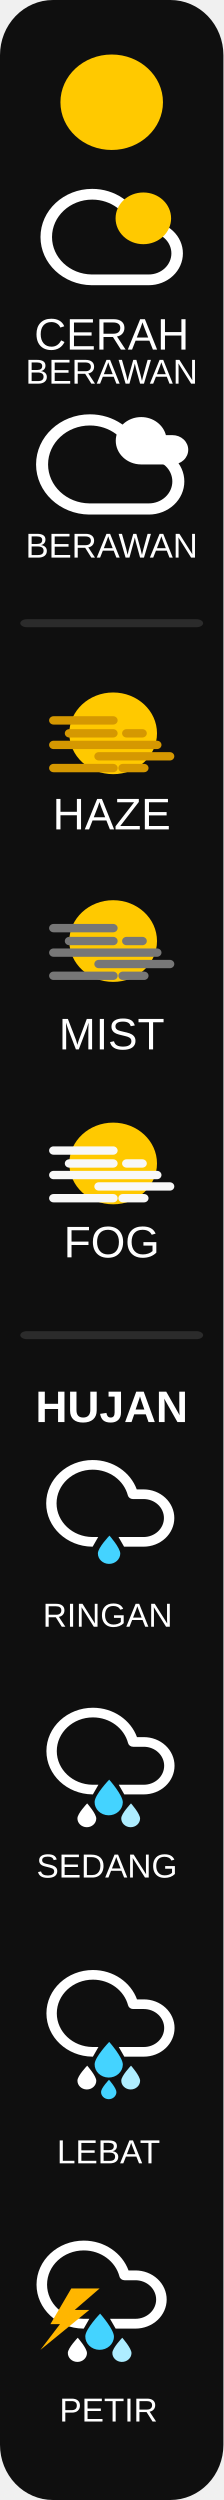
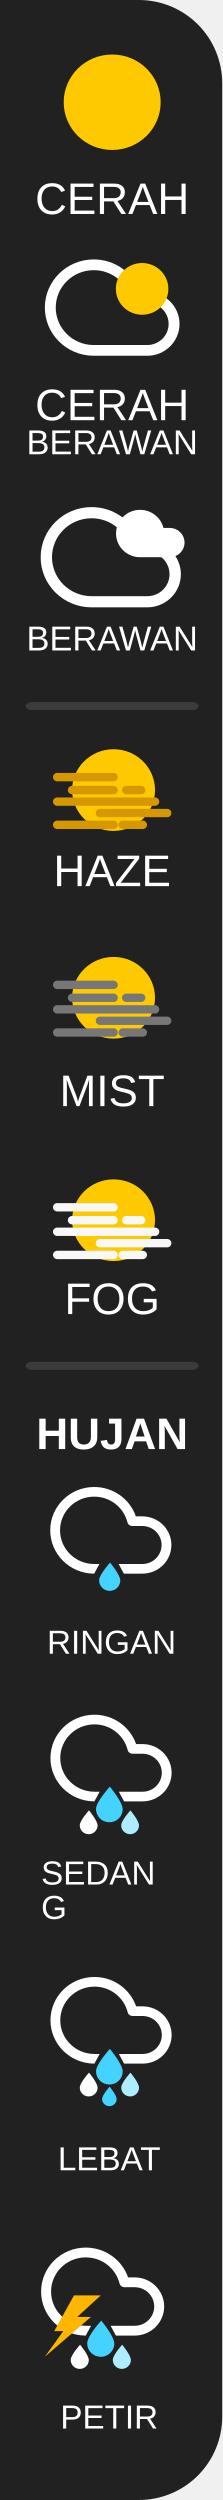
- <svg xmlns="http://www.w3.org/2000/svg" width="100%" height="100%" viewBox="0 0 420 4700" version="1.1" xml:space="preserve" style="fill-rule:evenodd;clip-rule:evenodd;stroke-linejoin:round;stroke-miterlimit:2;">
-   <g transform="matrix(1.25333,0,0,1.12,0,0)">
-     <g transform="matrix(6.2618e-17,1.14437,-0.982823,6.73447e-17,351.833,-47.4707)">
-       <path d="M3708.51,97.917C3708.51,76.462 3699.99,55.885 3684.82,40.713C3669.64,25.542 3649.07,17.018 3627.61,17.018L122.381,17.018C100.925,17.018 80.348,25.542 65.177,40.713C50.005,55.885 41.482,76.462 41.482,97.917L41.482,277.083C41.482,298.538 50.005,319.115 65.177,334.287C80.348,349.458 100.925,357.982 122.381,357.982L3627.61,357.982C3649.07,357.982 3669.64,349.458 3684.82,334.287C3699.99,319.115 3708.51,298.538 3708.51,277.083L3708.51,97.917Z" style="fill:rgb(15,15,15);" />
+ <svg xmlns="http://www.w3.org/2000/svg" width="100%" height="100%" viewBox="0 0 400 4500" version="1.1" xml:space="preserve" style="fill-rule:evenodd;clip-rule:evenodd;stroke-linejoin:round;stroke-miterlimit:2;">
+   <g transform="matrix(1.19365,0,0,1.07234,0,0)">
+     <g transform="matrix(0.837768,0,0,0.93254,0,0)">
+       <path d="M250,0C289.782,-0 327.936,15.804 356.066,43.934C384.196,72.064 400,110.218 400,150L400,4350C400,4389.78 384.196,4427.94 356.066,4456.07C327.936,4484.2 289.782,4500 250,4500L0,4500L0,0L250,0Z" style="fill:rgb(33,33,33);" />
    </g>
-     <g transform="matrix(0.711986,0,0,0.742135,-1864.91,3268.52)">
-       <path d="M2815.05,247.568L2814.01,247.568L2814.01,247.561L2813.87,247.56C2760.38,246.882 2717.14,203.236 2717.14,149.57C2717.14,95.484 2761.06,51.573 2815.14,51.573C2858.19,51.573 2894.79,79.389 2907.93,118.001L2922.29,118.001C2939.46,118.001 2955.94,124.824 2968.08,136.969C2980.23,149.115 2987.05,165.587 2987.05,182.764L2987.05,182.805C2987.05,199.981 2980.23,216.454 2968.08,228.599C2955.94,240.745 2939.46,247.568 2922.29,247.568L2881.19,247.568L2869.55,225.728L2922.29,225.728C2933.67,225.728 2944.59,221.206 2952.64,213.156C2960.69,205.107 2965.21,194.189 2965.21,182.805L2965.21,182.764C2965.21,171.38 2960.69,160.462 2952.64,152.412C2944.59,144.363 2933.67,139.84 2922.29,139.84L2899.75,139.84C2894.72,139.84 2890.33,136.397 2889.14,131.504C2881.03,98.179 2850.95,73.412 2815.14,73.412C2773.11,73.412 2738.98,107.538 2738.98,149.57C2738.98,191.274 2772.58,225.195 2814.15,225.722L2814.32,225.728L2826.69,225.728L2815.05,247.568Z" style="fill:white;" />
-     </g>
-     <g transform="matrix(0.711986,0,0,0.742135,-1864.94,2828.3)">
-       <path d="M2815.05,247.568L2814.01,247.568L2814.01,247.561L2813.87,247.56C2760.38,246.882 2717.14,203.236 2717.14,149.57C2717.14,95.484 2761.06,51.573 2815.14,51.573C2858.19,51.573 2894.79,79.389 2907.93,118.001L2922.29,118.001C2939.46,118.001 2955.94,124.824 2968.08,136.969C2980.23,149.115 2987.05,165.587 2987.05,182.764L2987.05,182.805C2987.05,199.981 2980.23,216.454 2968.08,228.599C2955.94,240.745 2939.46,247.568 2922.29,247.568L2881.19,247.568L2869.55,225.728L2922.29,225.728C2933.67,225.728 2944.59,221.206 2952.64,213.156C2960.69,205.107 2965.21,194.189 2965.21,182.805L2965.21,182.764C2965.21,171.38 2960.69,160.462 2952.64,152.412C2944.59,144.363 2933.67,139.84 2922.29,139.84L2899.75,139.84C2894.72,139.84 2890.33,136.397 2889.14,131.504C2881.03,98.179 2850.95,73.412 2815.14,73.412C2773.11,73.412 2738.98,107.538 2738.98,149.57C2738.98,191.274 2772.58,225.195 2814.15,225.722L2814.32,225.728L2826.69,225.728L2815.05,247.568Z" style="fill:white;" />
-     </g>
-     <g transform="matrix(0.564825,0,0,0.588742,-1140.66,2451.52)">
-       <path d="M2310.17,214.2C2310.17,214.2 2339.2,249.322 2338.87,265.723C2338.55,282.125 2324.97,295.176 2308.57,294.849C2292.16,294.523 2279.11,280.943 2279.44,264.542C2279.77,248.14 2310.17,214.2 2310.17,214.2Z" style="fill:rgb(68,211,255);" />
-     </g>
-     <g transform="matrix(0.711986,0,0,0.742135,-1480.99,3268.52)">
-       <path d="M2310.17,214.2C2310.17,214.2 2339.2,249.322 2338.87,265.723C2338.55,282.125 2324.97,295.176 2308.57,294.849C2292.16,294.523 2279.11,280.943 2279.44,264.542C2279.77,248.14 2310.17,214.2 2310.17,214.2Z" style="fill:rgb(68,211,255);" />
-       <g transform="matrix(0.544939,0,0,0.544939,1050.81,183.081)">
-         <path d="M2310.17,214.2C2310.17,214.2 2339.2,249.322 2338.87,265.723C2338.55,282.125 2324.97,295.176 2308.57,294.849C2292.16,294.523 2279.11,280.943 2279.44,264.542C2279.77,248.14 2310.17,214.2 2310.17,214.2Z" style="fill:rgb(68,211,255);" />
+     <g transform="matrix(0.950733,0,0,1,9.87746,0)">
+       <g>
+         <g transform="matrix(0.711986,0,0,0.742135,-1864.91,3280.22)">
+           <path d="M2815.05,247.568L2814.01,247.568L2814.01,247.561L2813.87,247.56C2760.38,246.882 2717.14,203.236 2717.14,149.57C2717.14,95.484 2761.06,51.573 2815.14,51.573C2858.19,51.573 2894.79,79.389 2907.93,118.001L2922.29,118.001C2939.46,118.001 2955.94,124.824 2968.08,136.969C2980.23,149.115 2987.05,165.587 2987.05,182.764L2987.05,182.805C2987.05,199.981 2980.23,216.454 2968.08,228.599C2955.94,240.745 2939.46,247.568 2922.29,247.568L2881.19,247.568L2869.55,225.728L2922.29,225.728C2933.67,225.728 2944.59,221.206 2952.64,213.156C2960.69,205.107 2965.21,194.189 2965.21,182.805L2965.21,182.764C2965.21,171.38 2960.69,160.462 2952.64,152.412C2944.59,144.363 2933.67,139.84 2922.29,139.84L2899.75,139.84C2894.72,139.84 2890.33,136.397 2889.14,131.504C2881.03,98.179 2850.95,73.412 2815.14,73.412C2773.11,73.412 2738.98,107.538 2738.98,149.57C2738.98,191.274 2772.58,225.195 2814.15,225.722L2814.32,225.728L2826.69,225.728L2815.05,247.568Z" style="fill:white;" />
+         </g>
+         <g transform="matrix(0.711986,0,0,0.742135,-1864.94,2840)">
+           <path d="M2815.05,247.568L2814.01,247.568L2814.01,247.561L2813.87,247.56C2760.38,246.882 2717.14,203.236 2717.14,149.57C2717.14,95.484 2761.06,51.573 2815.14,51.573C2858.19,51.573 2894.79,79.389 2907.93,118.001L2922.29,118.001C2939.46,118.001 2955.94,124.824 2968.08,136.969C2980.23,149.115 2987.05,165.587 2987.05,182.764L2987.05,182.805C2987.05,199.981 2980.23,216.454 2968.08,228.599C2955.94,240.745 2939.46,247.568 2922.29,247.568L2881.19,247.568L2869.55,225.728L2922.29,225.728C2933.67,225.728 2944.59,221.206 2952.64,213.156C2960.69,205.107 2965.21,194.189 2965.21,182.805L2965.21,182.764C2965.21,171.38 2960.69,160.462 2952.64,152.412C2944.59,144.363 2933.67,139.84 2922.29,139.84L2899.75,139.84C2894.72,139.84 2890.33,136.397 2889.14,131.504C2881.03,98.179 2850.95,73.412 2815.14,73.412C2773.11,73.412 2738.98,107.538 2738.98,149.57C2738.98,191.274 2772.58,225.195 2814.15,225.722L2814.32,225.728L2826.69,225.728L2815.05,247.568Z" style="fill:white;" />
+         </g>
+         <g transform="matrix(0.564825,0,0,0.588742,-1140.66,2496.8)">
+           <path d="M2310.17,214.2C2310.17,214.2 2339.2,249.322 2338.87,265.723C2338.55,282.125 2324.97,295.176 2308.57,294.849C2292.16,294.523 2279.11,280.943 2279.44,264.542C2279.77,248.14 2310.17,214.2 2310.17,214.2Z" style="fill:rgb(68,211,255);" />
+         </g>
+         <g transform="matrix(0.711986,0,0,0.742135,-1480.99,3280.22)">
+           <path d="M2310.17,214.2C2310.17,214.2 2339.2,249.322 2338.87,265.723C2338.55,282.125 2324.97,295.176 2308.57,294.849C2292.16,294.523 2279.11,280.943 2279.44,264.542C2279.77,248.14 2310.17,214.2 2310.17,214.2Z" style="fill:rgb(68,211,255);" />
+           <g transform="matrix(0.544939,0,0,0.544939,1050.81,183.081)">
+             <path d="M2310.17,214.2C2310.17,214.2 2339.2,249.322 2338.87,265.723C2338.55,282.125 2324.97,295.176 2308.57,294.849C2292.16,294.523 2279.11,280.943 2279.44,264.542C2279.77,248.14 2310.17,214.2 2310.17,214.2Z" style="fill:rgb(68,211,255);" />
+           </g>
+         </g>
+         <g transform="matrix(0.711986,0,0,0.742135,-1481.02,2840)">
+           <path d="M2310.17,214.2C2310.17,214.2 2339.2,249.322 2338.87,265.723C2338.55,282.125 2324.97,295.176 2308.57,294.849C2292.16,294.523 2279.11,280.943 2279.44,264.542C2279.77,248.14 2310.17,214.2 2310.17,214.2Z" style="fill:rgb(68,211,255);" />
+         </g>
+         <g transform="matrix(0.711986,0,0,0.742135,-1480.99,3280.22)">
+           <path d="M2263.77,267.928C2263.77,267.928 2283.15,291.38 2282.94,302.331C2282.72,313.283 2273.65,321.997 2262.7,321.779C2251.75,321.561 2243.03,312.493 2243.25,301.542C2243.47,290.59 2263.77,267.928 2263.77,267.928Z" style="fill:white;" />
+         </g>
+         <g transform="matrix(0.711986,0,0,0.742135,-1481.02,2840)">
+           <path d="M2263.77,267.928C2263.77,267.928 2283.15,291.38 2282.94,302.331C2282.72,313.283 2273.65,321.997 2262.7,321.779C2251.75,321.561 2243.03,312.493 2243.25,301.542C2243.47,290.59 2263.77,267.928 2263.77,267.928Z" style="fill:white;" />
+         </g>
+         <g transform="matrix(0.711986,0,0,0.742135,-1480.99,3280.22)">
+           <path d="M2356.09,267.928C2356.09,267.928 2375.47,291.38 2375.26,302.331C2375.04,313.283 2365.97,321.997 2355.02,321.779C2344.07,321.561 2335.35,312.493 2335.57,301.542C2335.79,290.59 2356.09,267.928 2356.09,267.928Z" style="fill:rgb(174,237,255);" />
+         </g>
+         <g transform="matrix(0.711986,0,0,0.742135,-1481.02,2840)">
+           <path d="M2356.09,267.928C2356.09,267.928 2375.47,291.38 2375.26,302.331C2375.04,313.283 2365.97,321.997 2355.02,321.779C2344.07,321.561 2335.35,312.493 2335.57,301.542C2335.79,290.59 2356.09,267.928 2356.09,267.928Z" style="fill:rgb(174,237,255);" />
+         </g>
+         <g transform="matrix(0.711986,0,0,0.742135,-1102.85,2457.75)">
+           <path d="M1744.2,247.568L1743.16,247.568L1743.16,247.561L1743.02,247.56C1689.53,246.882 1646.29,203.236 1646.29,149.57C1646.29,95.484 1690.2,51.573 1744.29,51.573C1787.34,51.573 1823.93,79.389 1837.08,118.001L1851.44,118.001C1868.61,118.001 1885.09,124.824 1897.23,136.969C1909.38,149.115 1916.2,165.587 1916.2,182.764L1916.2,182.805C1916.2,199.981 1909.38,216.454 1897.23,228.599C1885.09,240.745 1868.61,247.568 1851.44,247.568L1810.34,247.568L1798.69,225.728L1851.44,225.728C1862.82,225.728 1873.74,221.206 1881.79,213.156C1889.84,205.107 1894.36,194.189 1894.36,182.805L1894.36,182.764C1894.36,171.38 1889.84,160.462 1881.79,152.412C1873.74,144.363 1862.82,139.84 1851.44,139.84L1828.9,139.84C1823.87,139.84 1819.48,136.397 1818.29,131.504C1810.18,98.179 1780.1,73.412 1744.29,73.412C1702.26,73.412 1668.13,107.538 1668.13,149.57C1668.13,191.274 1701.73,225.195 1743.3,225.722L1743.47,225.728L1755.84,225.728L1744.2,247.568Z" style="fill:white;" />
+         </g>
+         <g transform="matrix(0.711986,0,0,0.742135,-317.208,374.793)">
+           <path d="M638.514,299.637L638.521,299.645L758.885,299.645C777.979,299.645 796.291,292.06 809.793,278.559C823.294,265.057 830.879,246.745 830.879,227.651L830.879,227.605C830.879,208.511 823.294,190.199 809.793,176.698C796.291,163.196 777.979,155.611 758.885,155.611L742.926,155.611C728.312,112.688 687.628,81.766 639.776,81.766C579.651,81.766 530.837,130.58 530.837,190.706C530.837,250.363 578.895,298.883 638.367,299.636L638.514,299.637ZM638.86,275.367L638.675,275.36C592.458,274.775 555.115,237.066 555.115,190.706C555.115,143.98 593.051,106.044 639.776,106.044C679.586,106.044 713.017,133.577 722.039,170.623C723.364,176.061 728.236,179.889 733.834,179.889L758.885,179.889C771.541,179.89 783.677,184.917 792.626,193.865C801.574,202.813 806.601,214.95 806.601,227.605L806.601,227.651C806.601,240.306 801.574,252.443 792.626,261.391C783.677,270.34 771.541,275.367 758.886,275.367L638.86,275.367Z" style="fill:white;" />
+         </g>
+         <g transform="matrix(0.711986,0,0,0.742135,-317.208,374.793)">
+           <circle cx="747.505" cy="148.396" r="58.487" style="fill:rgb(255,201,0);" />
+         </g>
+         <g transform="matrix(1,0,0,1,0,95.2381)">
+           <g transform="matrix(1.1247,0,0,1.17233,-671,1056.97)">
+             <circle cx="747.505" cy="148.396" r="58.487" style="fill:rgb(255,201,0);" />
+           </g>
+           <g transform="matrix(1.1247,0,0,1.17233,-671,1405.65)">
+             <circle cx="747.505" cy="148.396" r="58.487" style="fill:rgb(255,201,0);" />
+           </g>
+           <g transform="matrix(1.1247,0,0,1.17233,-671.005,1778.99)">
+             <circle cx="747.505" cy="148.396" r="58.487" style="fill:rgb(255,201,0);" />
+           </g>
+           <g transform="matrix(0.504701,0,0,0.644662,-519.152,1106.33)">
+             <path d="M1187.89,170.509L1364.91,170.509C1372.27,170.509 1378.24,165.635 1378.24,159.632C1378.24,153.629 1372.27,148.755 1364.91,148.755L1187.89,148.755C1180.53,148.755 1174.56,153.629 1174.56,159.632C1174.56,165.635 1180.53,170.509 1187.89,170.509Z" style="fill:rgb(213,152,1);" />
+           </g>
+           <g transform="matrix(0.504701,0,0,0.644662,-519.155,1455.01)">
+             <path d="M1187.89,170.509L1364.91,170.509C1372.27,170.509 1378.24,165.635 1378.24,159.632C1378.24,153.629 1372.27,148.755 1364.91,148.755L1187.89,148.755C1180.53,148.755 1174.56,153.629 1174.56,159.632C1174.56,165.635 1180.53,170.509 1187.89,170.509Z" style="fill:rgb(119,119,119);" />
+           </g>
+           <g transform="matrix(0.504701,0,0,0.644662,-519.155,1828.36)">
+             <path d="M1187.89,170.509L1364.91,170.509C1372.27,170.509 1378.24,165.635 1378.24,159.632C1378.24,153.629 1372.27,148.755 1364.91,148.755L1187.89,148.755C1180.53,148.755 1174.56,153.629 1174.56,159.632C1174.56,165.635 1180.53,170.509 1187.89,170.509Z" style="fill:rgb(248,248,248);" />
+           </g>
+           <g transform="matrix(0.876298,0,0,0.644662,-960.566,1147.46)">
+             <path d="M1187.89,170.509L1364.91,170.509C1369.15,170.509 1372.59,165.635 1372.59,159.632C1372.59,153.629 1369.15,148.755 1364.91,148.755L1187.89,148.755C1183.65,148.755 1180.21,153.629 1180.21,159.632C1180.21,165.635 1183.65,170.509 1187.89,170.509Z" style="fill:rgb(213,152,1);" />
+           </g>
+           <g transform="matrix(0.876298,0,0,0.644662,-960.566,1496.14)">
+             <path d="M1187.89,170.509L1364.91,170.509C1369.15,170.509 1372.59,165.635 1372.59,159.632C1372.59,153.629 1369.15,148.755 1364.91,148.755L1187.89,148.755C1183.65,148.755 1180.21,153.629 1180.21,159.632C1180.21,165.635 1183.65,170.509 1187.89,170.509Z" style="fill:rgb(119,119,119);" />
+           </g>
+           <g transform="matrix(0.876298,0,0,0.644662,-960.569,1869.48)">
+             <path d="M1187.89,170.509L1364.91,170.509C1369.15,170.509 1372.59,165.635 1372.59,159.632C1372.59,153.629 1369.15,148.755 1364.91,148.755L1187.89,148.755C1183.65,148.755 1180.21,153.629 1180.21,159.632C1180.21,165.635 1183.65,170.509 1187.89,170.509Z" style="fill:rgb(248,248,248);" />
+           </g>
+           <g transform="matrix(0.601665,0,0,1.62666,-566.485,1009.84)">
+             <path d="M1187.89,163.943L1364.91,163.943C1371.08,163.943 1376.09,162.011 1376.09,159.632C1376.09,157.253 1371.08,155.321 1364.91,155.321L1187.89,155.321C1181.72,155.321 1176.71,157.253 1176.71,159.632C1176.71,162.011 1181.72,163.943 1187.89,163.943Z" style="fill:rgb(213,152,1);" />
+           </g>
+           <g transform="matrix(0.601665,0,0,1.62666,-566.485,1358.53)">
+             <path d="M1187.89,163.943L1364.91,163.943C1371.08,163.943 1376.09,162.011 1376.09,159.632C1376.09,157.253 1371.08,155.321 1364.91,155.321L1187.89,155.321C1181.72,155.321 1176.71,157.253 1176.71,159.632C1176.71,162.011 1181.72,163.943 1187.89,163.943Z" style="fill:rgb(119,119,119);" />
+           </g>
+           <g transform="matrix(0.601665,0,0,1.62666,-566.485,1731.87)">
+             <path d="M1187.89,163.943L1364.91,163.943C1371.08,163.943 1376.09,162.011 1376.09,159.632C1376.09,157.253 1371.08,155.321 1364.91,155.321L1187.89,155.321C1181.72,155.321 1176.71,157.253 1176.71,159.632C1176.71,162.011 1181.72,163.943 1187.89,163.943Z" style="fill:rgb(248,248,248);" />
+           </g>
+           <g transform="matrix(0.504701,0,0,1.62666,-519.152,1029.57)">
+             <path d="M1187.89,163.943L1364.91,163.943C1372.27,163.943 1378.24,162.011 1378.24,159.632C1378.24,157.253 1372.27,155.321 1364.91,155.321L1187.89,155.321C1180.53,155.321 1174.56,157.253 1174.56,159.632C1174.56,162.011 1180.53,163.943 1187.89,163.943Z" style="fill:rgb(213,152,1);" />
+           </g>
+           <g transform="matrix(0.504701,0,0,1.62666,-519.155,1378.26)">
+             <path d="M1187.89,163.943L1364.91,163.943C1372.27,163.943 1378.24,162.011 1378.24,159.632C1378.24,157.253 1372.27,155.321 1364.91,155.321L1187.89,155.321C1180.53,155.321 1174.56,157.253 1174.56,159.632C1174.56,162.011 1180.53,163.943 1187.89,163.943Z" style="fill:rgb(119,119,119);" />
+           </g>
+           <g transform="matrix(0.504701,0,0,1.62666,-519.155,1751.6)">
+             <path d="M1187.89,163.943L1364.91,163.943C1372.27,163.943 1378.24,162.011 1378.24,159.632C1378.24,157.253 1372.27,155.321 1364.91,155.321L1187.89,155.321C1180.53,155.321 1174.56,157.253 1174.56,159.632C1174.56,162.011 1180.53,163.943 1187.89,163.943Z" style="fill:rgb(248,248,248);" />
+           </g>
+           <g transform="matrix(0.179405,0,0,1.62666,-28.7987,1029.57)">
+             <path d="M1187.89,163.943L1364.91,163.943C1385.6,163.943 1402.4,162.011 1402.4,159.632C1402.4,157.253 1385.6,155.321 1364.91,155.321L1187.89,155.321C1167.19,155.321 1150.39,157.253 1150.39,159.632C1150.39,162.011 1167.19,163.943 1187.89,163.943Z" style="fill:rgb(213,152,1);" />
+           </g>
+           <g transform="matrix(0.179405,0,0,1.62666,-28.7948,1378.26)">
+             <path d="M1187.89,163.943L1364.91,163.943C1385.6,163.943 1402.4,162.011 1402.4,159.632C1402.4,157.253 1385.6,155.321 1364.91,155.321L1187.89,155.321C1167.19,155.321 1150.39,157.253 1150.39,159.632C1150.39,162.011 1167.19,163.943 1187.89,163.943Z" style="fill:rgb(119,119,119);" />
+           </g>
+           <g transform="matrix(0.179405,0,0,1.62666,-28.8048,1751.6)">
+             <path d="M1187.89,163.943L1364.91,163.943C1385.6,163.943 1402.4,162.011 1402.4,159.632C1402.4,157.253 1385.6,155.321 1364.91,155.321L1187.89,155.321C1167.19,155.321 1150.39,157.253 1150.39,159.632C1150.39,162.011 1167.19,163.943 1187.89,163.943Z" style="fill:rgb(248,248,248);" />
+           </g>
+           <g transform="matrix(0.371595,0,0,0.644662,-337.475,1128.03)">
+             <path d="M1187.89,170.509L1364.91,170.509C1374.9,170.509 1383.01,165.635 1383.01,159.632C1383.01,153.629 1374.9,148.755 1364.91,148.755L1187.89,148.755C1177.9,148.755 1169.79,153.629 1169.79,159.632C1169.79,165.635 1177.9,170.509 1187.89,170.509Z" style="fill:rgb(213,152,1);" />
+           </g>
+           <g transform="matrix(0.371595,0,0,0.644662,-337.475,1476.71)">
+             <path d="M1187.89,170.509L1364.91,170.509C1374.9,170.509 1383.01,165.635 1383.01,159.632C1383.01,153.629 1374.9,148.755 1364.91,148.755L1187.89,148.755C1177.9,148.755 1169.79,153.629 1169.79,159.632C1169.79,165.635 1177.9,170.509 1187.89,170.509Z" style="fill:rgb(119,119,119);" />
+           </g>
+           <g transform="matrix(0.371595,0,0,0.644662,-337.475,1850.05)">
+             <path d="M1187.89,170.509L1364.91,170.509C1374.9,170.509 1383.01,165.635 1383.01,159.632C1383.01,153.629 1374.9,148.755 1364.91,148.755L1187.89,148.755C1177.9,148.755 1169.79,153.629 1169.79,159.632C1169.79,165.635 1177.9,170.509 1187.89,170.509Z" style="fill:rgb(248,248,248);" />
+           </g>
+           <g transform="matrix(0.133465,0,0,0.644662,31.3213,1128.03)">
+             <path d="M1187.89,170.509L1364.91,170.509C1392.73,170.509 1415.31,165.635 1415.31,159.632C1415.31,153.629 1392.73,148.755 1364.91,148.755L1187.89,148.755C1160.07,148.755 1137.49,153.629 1137.49,159.632C1137.49,165.635 1160.07,170.509 1187.89,170.509Z" style="fill:rgb(213,152,1);" />
+           </g>
+           <g transform="matrix(0.133465,0,0,0.644662,31.3252,1476.71)">
+             <path d="M1187.89,170.509L1364.91,170.509C1392.73,170.509 1415.31,165.635 1415.31,159.632C1415.31,153.629 1392.73,148.755 1364.91,148.755L1187.89,148.755C1160.07,148.755 1137.49,153.629 1137.49,159.632C1137.49,165.635 1160.07,170.509 1187.89,170.509Z" style="fill:rgb(119,119,119);" />
+           </g>
+           <g transform="matrix(0.133465,0,0,0.644662,31.3152,1850.05)">
+             <path d="M1187.89,170.509L1364.91,170.509C1392.73,170.509 1415.31,165.635 1415.31,159.632C1415.31,153.629 1392.73,148.755 1364.91,148.755L1187.89,148.755C1160.07,148.755 1137.49,153.629 1137.49,159.632C1137.49,165.635 1160.07,170.509 1187.89,170.509Z" style="fill:rgb(248,248,248);" />
+           </g>
+           <g transform="matrix(5.81847,0,0,6.19035,-369.167,-16326.5)">
+             <g transform="matrix(12,0,0,12,106.576,2921.96)">
+                         </g>
+             <text x="77.912px" y="2921.96px" style="font-family:'ArialMT', 'Arial', sans-serif;font-size:12px;fill:white;">MIST</text>
+           </g>
+           <g transform="matrix(5.81847,0,0,6.19035,-369.167,-15977.4)">
+             <g transform="matrix(12,0,0,12,105.243,2921.96)">
+                         </g>
+             <text x="79.245px" y="2921.96px" style="font-family:'ArialMT', 'Arial', sans-serif;font-size:12px;fill:white;">FOG</text>
+           </g>
+           <g transform="matrix(5.81847,0,0,6.19035,-369.167,-16695.8)">
+             <g transform="matrix(12,0,0,12,108.246,2921.96)">
+                         </g>
+             <text x="76.242px" y="2921.96px" style="font-family:'ArialMT', 'Arial', sans-serif;font-size:12px;fill:white;">HAZE</text>
+           </g>
+         </g>
+         <g transform="matrix(4.35966e-17,0.796744,-1.17272,8.0357e-17,386.079,1126)">
+           <path d="M1455.79,77.825L1455.79,294.855C1455.79,299.493 1459.56,303.258 1464.19,303.258C1468.83,303.258 1472.6,299.493 1472.6,294.855L1472.6,77.825C1472.6,73.188 1468.83,69.423 1464.19,69.423C1459.56,69.423 1455.79,73.188 1455.79,77.825Z" style="fill:white;fill-opacity:0.12;" />
+         </g>
+         <g transform="matrix(4.35966e-17,0.796744,-1.17272,8.0357e-17,386.079,18.6858)">
+           <path d="M1455.79,77.825L1455.79,294.855C1455.79,299.493 1459.56,303.258 1464.19,303.258C1468.83,303.258 1472.6,299.493 1472.6,294.855L1472.6,77.825C1472.6,73.188 1468.83,69.423 1464.19,69.423C1459.56,69.423 1455.79,73.188 1455.79,77.825Z" style="fill:white;fill-opacity:0.12;" />
+         </g>
+         <g transform="matrix(0.402233,0,0,0.419107,-47.5465,0.289577)">
+           <circle cx="534.765" cy="408.823" r="191.192" style="fill:rgb(255,201,0);" />
+         </g>
+         <g transform="matrix(0.402008,0,0,0.418873,-45.3234,765.959)">
+           <path d="M445.858,605.202L445.87,605.217L667.799,605.217C703.005,605.216 736.769,591.231 761.663,566.337C786.557,541.442 800.542,507.678 800.542,472.473L800.542,472.388C800.542,437.183 786.557,403.419 761.663,378.524C736.769,353.63 703.005,339.645 667.799,339.645L638.373,339.645C611.429,260.503 536.414,203.489 448.185,203.489C337.325,203.489 247.321,293.493 247.321,404.353C247.321,514.35 335.932,603.811 445.587,605.2L445.858,605.202ZM446.496,560.452L446.154,560.439C360.94,559.36 292.086,489.832 292.086,404.353C292.086,318.199 362.031,248.253 448.185,248.253C521.586,248.253 583.227,299.018 599.862,367.323C602.304,377.351 611.288,384.409 621.609,384.409L667.799,384.409C691.134,384.41 713.511,393.679 730.01,410.178C746.509,426.677 755.778,449.055 755.778,472.388L755.778,472.473C755.778,495.806 746.509,518.184 730.01,534.684C713.511,551.182 691.134,560.452 667.801,560.452L446.496,560.452Z" style="fill:white;" />
+           <path d="M638.355,404.345C586.536,403.688 544.663,361.41 544.663,309.429C544.663,257.039 587.197,214.505 639.586,214.505C684.223,214.505 721.704,245.381 731.82,286.918L756.386,286.918C771.953,286.918 786.882,293.102 797.889,304.11C808.897,315.117 815.08,330.046 815.08,345.613L815.08,345.658C815.08,361.225 808.897,376.154 797.889,387.161C786.882,398.169 771.953,404.353 756.386,404.353L638.355,404.353L638.355,404.345Z" style="fill:white;" />
+         </g>
+         <g transform="matrix(0.371223,0,0,0.386796,-48.2415,3710.74)">
+           <path d="M534.468,477.14C534.468,477.14 591.028,545.569 590.393,577.524C589.758,609.478 563.299,634.905 531.344,634.27C499.389,633.635 473.962,607.176 474.598,575.221C475.233,543.267 534.468,477.14 534.468,477.14Z" style="fill:rgb(68,211,255);" />
+           <path d="M444.056,581.818C444.056,581.818 481.822,627.51 481.398,648.847C480.974,670.183 463.306,687.162 441.969,686.737C420.633,686.313 403.654,668.646 404.079,647.309C404.503,625.972 444.056,581.818 444.056,581.818Z" style="fill:white;" />
+           <path d="M623.92,581.818C623.92,581.818 661.686,627.51 661.262,648.847C660.838,670.183 643.17,687.162 621.834,686.737C600.497,686.313 583.518,668.646 583.943,647.309C584.367,625.972 623.92,581.818 623.92,581.818Z" style="fill:rgb(174,237,255);" />
+           <path d="M468.316,542.152L466.295,542.152L466.283,542.137L466.025,542.136C361.793,540.816 277.566,455.779 277.566,351.222C277.566,245.845 363.118,160.293 468.495,160.293C552.361,160.293 623.665,214.487 649.277,289.715L677.247,289.715C710.712,289.715 742.806,303.008 766.469,326.671C790.131,350.335 803.425,382.428 803.425,415.893L803.425,415.973C803.425,449.438 790.131,481.532 766.469,505.195C742.806,528.858 710.712,542.151 677.247,542.152L597.172,542.152L574.488,499.601L677.249,499.601C699.428,499.601 720.698,490.79 736.381,475.107C752.064,459.424 760.875,438.153 760.874,415.973L760.874,415.893C760.875,393.713 752.064,372.442 736.381,356.759C720.698,341.076 699.428,332.265 677.247,332.265L633.341,332.265C623.53,332.265 614.992,325.556 612.67,316.024C596.858,251.097 538.265,202.843 468.495,202.843C386.602,202.843 320.116,269.33 320.116,351.222C320.116,432.474 385.564,498.563 466.564,499.589L466.89,499.601L491.001,499.601L468.316,542.152Z" style="fill:white;" />
+           <path d="M417.986,367.909L532.492,367.909L431.873,461.141L490.772,461.141L293.346,634.282L372.324,522.776L333.661,522.776L417.986,367.909Z" style="fill:rgb(255,182,0);" />
+         </g>
+         <g transform="matrix(4.38497,0,0,4.66523,-236.934,-10855.7)">
+           <g transform="matrix(12,0,0,12,115.349,2921.96)">
+                     </g>
+           <text x="68.679px" y="2921.96px" style="font-family:'ArialMT', 'Arial', sans-serif;font-size:12px;fill:white;">RINGAN</text>
+         </g>
+         <g transform="matrix(5.81847,0,0,6.19035,-369.167,-15655.5)">
+           <g transform="matrix(12,0,0,12,112.913,2921.95)">
+                     </g>
+           <text x="71.575px" y="2921.95px" style="font-family:'Arial-BoldMT', 'Arial', sans-serif;font-weight:700;font-size:12px;fill:white;">HUJAN</text>
+         </g>
+         <g transform="matrix(5.81847,0,0,6.19035,-369.167,-17382.6)">
+           <g transform="matrix(12,0,0,12,113.247,2921.96)">
+                     </g>
+           <text x="71.241px" y="2921.96px" style="font-family:'ArialMT', 'Arial', sans-serif;font-size:12px;fill:white;">CERAH</text>
+         </g>
+         <g transform="matrix(5.81847,0,0,6.19035,-369.167,-17728.7)">
+           <g transform="matrix(12,0,0,12,113.247,2921.96)">
+                     </g>
+           <text x="71.241px" y="2921.96px" style="font-family:'ArialMT', 'Arial', sans-serif;font-size:12px;fill:white;">CERAH</text>
+         </g>
+         <g transform="matrix(5.81847,0,0,6.19035,-369.167,-17313.8)">
+           <g transform="matrix(9.37519,0,0,9.37519,115.597,2920.08)">
+                     </g>
+           <text x="68.891px" y="2920.08px" style="font-family:'ArialMT', 'Arial', sans-serif;font-size:9.375px;fill:white;">BERA<tspan x="94.073px 102.574px 108.827px " y="2920.08px 2920.08px 2920.08px ">WAN</tspan>
+           </text>
+         </g>
+         <g transform="matrix(5.81847,0,0,6.19035,-369.167,-16984.5)">
+           <g transform="matrix(9.37519,0,0,9.37519,115.597,2920.08)">
+                     </g>
+           <text x="68.891px" y="2920.08px" style="font-family:'ArialMT', 'Arial', sans-serif;font-size:9.375px;fill:white;">BERA<tspan x="94.073px 102.574px 108.827px " y="2920.08px 2920.08px 2920.08px ">WAN</tspan>
+           </text>
+         </g>
+         <g transform="matrix(4.38497,0,0,4.66523,-246.359,-10468.3)">
+           <text x="68.679px" y="2921.96px" style="font-family:'ArialMT', 'Arial', sans-serif;font-size:12px;fill:white;">SEDAN</text>
+           <g transform="matrix(12,0,0,12,78.0132,2934.35)">
+                     </g>
+           <text x="68.679px" y="2934.35px" style="font-family:'ArialMT', 'Arial', sans-serif;font-size:12px;fill:white;">G</text>
+         </g>
+         <g transform="matrix(4.38497,0,0,4.66523,-246.359,-9988.62)">
+           <g transform="matrix(12,0,0,12,111.881,2921.96)">
+                     </g>
+           <text x="74.756px" y="2921.96px" style="font-family:'ArialMT', 'Arial', sans-serif;font-size:12px;fill:white;">LEBA<tspan x="104.551px " y="2921.96px ">T</tspan>
+           </text>
+         </g>
+         <g transform="matrix(4.38497,0,0,4.66523,-246.359,-9555.14)">
+           <g transform="matrix(12,0,0,12,110.988,2921.96)">
+                     </g>
+           <text x="75.65px" y="2921.96px" style="font-family:'ArialMT', 'Arial', sans-serif;font-size:12px;fill:white;">PETIR</text>
+         </g>
      </g>
-     </g>
-     <g transform="matrix(0.711986,0,0,0.742135,-1481.02,2828.3)">
-       <path d="M2310.17,214.2C2310.17,214.2 2339.2,249.322 2338.87,265.723C2338.55,282.125 2324.97,295.176 2308.57,294.849C2292.16,294.523 2279.11,280.943 2279.44,264.542C2279.77,248.14 2310.17,214.2 2310.17,214.2Z" style="fill:rgb(68,211,255);" />
-     </g>
-     <g transform="matrix(0.711986,0,0,0.742135,-1480.99,3268.52)">
-       <path d="M2263.77,267.928C2263.77,267.928 2283.15,291.38 2282.94,302.331C2282.72,313.283 2273.65,321.997 2262.7,321.779C2251.75,321.561 2243.03,312.493 2243.25,301.542C2243.47,290.59 2263.77,267.928 2263.77,267.928Z" style="fill:white;" />
-     </g>
-     <g transform="matrix(0.711986,0,0,0.742135,-1481.02,2828.3)">
-       <path d="M2263.77,267.928C2263.77,267.928 2283.15,291.38 2282.94,302.331C2282.72,313.283 2273.65,321.997 2262.7,321.779C2251.75,321.561 2243.03,312.493 2243.25,301.542C2243.47,290.59 2263.77,267.928 2263.77,267.928Z" style="fill:white;" />
-     </g>
-     <g transform="matrix(0.711986,0,0,0.742135,-1480.99,3268.52)">
-       <path d="M2356.09,267.928C2356.09,267.928 2375.47,291.38 2375.26,302.331C2375.04,313.283 2365.97,321.997 2355.02,321.779C2344.07,321.561 2335.35,312.493 2335.57,301.542C2335.79,290.59 2356.09,267.928 2356.09,267.928Z" style="fill:rgb(174,237,255);" />
-     </g>
-     <g transform="matrix(0.711986,0,0,0.742135,-1481.02,2828.3)">
-       <path d="M2356.09,267.928C2356.09,267.928 2375.47,291.38 2375.26,302.331C2375.04,313.283 2365.97,321.997 2355.02,321.779C2344.07,321.561 2335.35,312.493 2335.57,301.542C2335.79,290.59 2356.09,267.928 2356.09,267.928Z" style="fill:rgb(174,237,255);" />
-     </g>
-     <g transform="matrix(0.711986,0,0,0.742135,-1102.85,2412.48)">
-       <path d="M1744.2,247.568L1743.16,247.568L1743.16,247.561L1743.02,247.56C1689.53,246.882 1646.29,203.236 1646.29,149.57C1646.29,95.484 1690.2,51.573 1744.29,51.573C1787.34,51.573 1823.93,79.389 1837.08,118.001L1851.44,118.001C1868.61,118.001 1885.09,124.824 1897.23,136.969C1909.38,149.115 1916.2,165.587 1916.2,182.764L1916.2,182.805C1916.2,199.981 1909.38,216.454 1897.23,228.599C1885.09,240.745 1868.61,247.568 1851.44,247.568L1810.34,247.568L1798.69,225.728L1851.44,225.728C1862.82,225.728 1873.74,221.206 1881.79,213.156C1889.84,205.107 1894.36,194.189 1894.36,182.805L1894.36,182.764C1894.36,171.38 1889.84,160.462 1881.79,152.412C1873.74,144.363 1862.82,139.84 1851.44,139.84L1828.9,139.84C1823.87,139.84 1819.48,136.397 1818.29,131.504C1810.18,98.179 1780.1,73.412 1744.29,73.412C1702.26,73.412 1668.13,107.538 1668.13,149.57C1668.13,191.274 1701.73,225.195 1743.3,225.722L1743.47,225.728L1755.84,225.728L1744.2,247.568Z" style="fill:white;" />
-     </g>
-     <g transform="matrix(0.711986,0,0,0.742135,-317.208,256.361)">
-       <path d="M638.514,299.637L638.521,299.645L758.885,299.645C777.979,299.645 796.291,292.06 809.793,278.559C823.294,265.057 830.879,246.745 830.879,227.651L830.879,227.605C830.879,208.511 823.294,190.199 809.793,176.698C796.291,163.196 777.979,155.611 758.885,155.611L742.926,155.611C728.312,112.688 687.628,81.766 639.776,81.766C579.651,81.766 530.837,130.58 530.837,190.706C530.837,250.363 578.895,298.883 638.367,299.636L638.514,299.637ZM638.86,275.367L638.675,275.36C592.458,274.775 555.115,237.066 555.115,190.706C555.115,143.98 593.051,106.044 639.776,106.044C679.586,106.044 713.017,133.577 722.039,170.623C723.364,176.061 728.236,179.889 733.834,179.889L758.885,179.889C771.541,179.89 783.677,184.917 792.626,193.865C801.574,202.813 806.601,214.95 806.601,227.605L806.601,227.651C806.601,240.306 801.574,252.443 792.626,261.391C783.677,270.34 771.541,275.367 758.886,275.367L638.86,275.367Z" style="fill:white;" />
-     </g>
-     <g transform="matrix(0.711986,0,0,0.742135,-317.208,256.361)">
-       <circle cx="747.505" cy="148.396" r="58.487" style="fill:rgb(255,201,0);" />
-     </g>
-     <g transform="matrix(1.1247,0,0,1.17233,-671,1056.97)">
-       <circle cx="747.505" cy="148.396" r="58.487" style="fill:rgb(255,201,0);" />
-     </g>
-     <g transform="matrix(1.1247,0,0,1.17233,-671,1405.65)">
-       <circle cx="747.505" cy="148.396" r="58.487" style="fill:rgb(255,201,0);" />
-     </g>
-     <g transform="matrix(1.1247,0,0,1.17233,-671.005,1778.99)">
-       <circle cx="747.505" cy="148.396" r="58.487" style="fill:rgb(255,201,0);" />
-     </g>
-     <g transform="matrix(0.504701,0,0,0.644662,-519.152,1106.33)">
-       <path d="M1187.89,170.509L1364.91,170.509C1372.27,170.509 1378.24,165.635 1378.24,159.632C1378.24,153.629 1372.27,148.755 1364.91,148.755L1187.89,148.755C1180.53,148.755 1174.56,153.629 1174.56,159.632C1174.56,165.635 1180.53,170.509 1187.89,170.509Z" style="fill:rgb(213,152,1);" />
-     </g>
-     <g transform="matrix(0.504701,0,0,0.644662,-519.155,1455.01)">
-       <path d="M1187.89,170.509L1364.91,170.509C1372.27,170.509 1378.24,165.635 1378.24,159.632C1378.24,153.629 1372.27,148.755 1364.91,148.755L1187.89,148.755C1180.53,148.755 1174.56,153.629 1174.56,159.632C1174.56,165.635 1180.53,170.509 1187.89,170.509Z" style="fill:rgb(119,119,119);" />
-     </g>
-     <g transform="matrix(0.504701,0,0,0.644662,-519.155,1828.36)">
-       <path d="M1187.89,170.509L1364.91,170.509C1372.27,170.509 1378.24,165.635 1378.24,159.632C1378.24,153.629 1372.27,148.755 1364.91,148.755L1187.89,148.755C1180.53,148.755 1174.56,153.629 1174.56,159.632C1174.56,165.635 1180.53,170.509 1187.89,170.509Z" style="fill:rgb(248,248,248);" />
-     </g>
-     <g transform="matrix(0.876298,0,0,0.644662,-960.566,1147.46)">
-       <path d="M1187.89,170.509L1364.91,170.509C1369.15,170.509 1372.59,165.635 1372.59,159.632C1372.59,153.629 1369.15,148.755 1364.91,148.755L1187.89,148.755C1183.65,148.755 1180.21,153.629 1180.21,159.632C1180.21,165.635 1183.65,170.509 1187.89,170.509Z" style="fill:rgb(213,152,1);" />
-     </g>
-     <g transform="matrix(0.876298,0,0,0.644662,-960.566,1496.14)">
-       <path d="M1187.89,170.509L1364.91,170.509C1369.15,170.509 1372.59,165.635 1372.59,159.632C1372.59,153.629 1369.15,148.755 1364.91,148.755L1187.89,148.755C1183.65,148.755 1180.21,153.629 1180.21,159.632C1180.21,165.635 1183.65,170.509 1187.89,170.509Z" style="fill:rgb(119,119,119);" />
-     </g>
-     <g transform="matrix(0.876298,0,0,0.644662,-960.569,1869.48)">
-       <path d="M1187.89,170.509L1364.91,170.509C1369.15,170.509 1372.59,165.635 1372.59,159.632C1372.59,153.629 1369.15,148.755 1364.91,148.755L1187.89,148.755C1183.65,148.755 1180.21,153.629 1180.21,159.632C1180.21,165.635 1183.65,170.509 1187.89,170.509Z" style="fill:rgb(248,248,248);" />
-     </g>
-     <g transform="matrix(0.601665,0,0,1.62666,-566.485,1009.84)">
-       <path d="M1187.89,163.943L1364.91,163.943C1371.08,163.943 1376.09,162.011 1376.09,159.632C1376.09,157.253 1371.08,155.321 1364.91,155.321L1187.89,155.321C1181.72,155.321 1176.71,157.253 1176.71,159.632C1176.71,162.011 1181.72,163.943 1187.89,163.943Z" style="fill:rgb(213,152,1);" />
-     </g>
-     <g transform="matrix(0.601665,0,0,1.62666,-566.485,1358.53)">
-       <path d="M1187.89,163.943L1364.91,163.943C1371.08,163.943 1376.09,162.011 1376.09,159.632C1376.09,157.253 1371.08,155.321 1364.91,155.321L1187.89,155.321C1181.72,155.321 1176.71,157.253 1176.71,159.632C1176.71,162.011 1181.72,163.943 1187.89,163.943Z" style="fill:rgb(119,119,119);" />
-     </g>
-     <g transform="matrix(0.601665,0,0,1.62666,-566.485,1731.87)">
-       <path d="M1187.89,163.943L1364.91,163.943C1371.08,163.943 1376.09,162.011 1376.09,159.632C1376.09,157.253 1371.08,155.321 1364.91,155.321L1187.89,155.321C1181.72,155.321 1176.71,157.253 1176.71,159.632C1176.71,162.011 1181.72,163.943 1187.89,163.943Z" style="fill:rgb(248,248,248);" />
-     </g>
-     <g transform="matrix(0.504701,0,0,1.62666,-519.152,1029.57)">
-       <path d="M1187.89,163.943L1364.91,163.943C1372.27,163.943 1378.24,162.011 1378.24,159.632C1378.24,157.253 1372.27,155.321 1364.91,155.321L1187.89,155.321C1180.53,155.321 1174.56,157.253 1174.56,159.632C1174.56,162.011 1180.53,163.943 1187.89,163.943Z" style="fill:rgb(213,152,1);" />
-     </g>
-     <g transform="matrix(0.504701,0,0,1.62666,-519.155,1378.26)">
-       <path d="M1187.89,163.943L1364.91,163.943C1372.27,163.943 1378.24,162.011 1378.24,159.632C1378.24,157.253 1372.27,155.321 1364.91,155.321L1187.89,155.321C1180.53,155.321 1174.56,157.253 1174.56,159.632C1174.56,162.011 1180.53,163.943 1187.89,163.943Z" style="fill:rgb(119,119,119);" />
-     </g>
-     <g transform="matrix(0.504701,0,0,1.62666,-519.155,1751.6)">
-       <path d="M1187.89,163.943L1364.91,163.943C1372.27,163.943 1378.24,162.011 1378.24,159.632C1378.24,157.253 1372.27,155.321 1364.91,155.321L1187.89,155.321C1180.53,155.321 1174.56,157.253 1174.56,159.632C1174.56,162.011 1180.53,163.943 1187.89,163.943Z" style="fill:rgb(248,248,248);" />
-     </g>
-     <g transform="matrix(0.179405,0,0,1.62666,-28.7987,1029.57)">
-       <path d="M1187.89,163.943L1364.91,163.943C1385.6,163.943 1402.4,162.011 1402.4,159.632C1402.4,157.253 1385.6,155.321 1364.91,155.321L1187.89,155.321C1167.19,155.321 1150.39,157.253 1150.39,159.632C1150.39,162.011 1167.19,163.943 1187.89,163.943Z" style="fill:rgb(213,152,1);" />
-     </g>
-     <g transform="matrix(0.179405,0,0,1.62666,-28.7948,1378.26)">
-       <path d="M1187.89,163.943L1364.91,163.943C1385.6,163.943 1402.4,162.011 1402.4,159.632C1402.4,157.253 1385.6,155.321 1364.91,155.321L1187.89,155.321C1167.19,155.321 1150.39,157.253 1150.39,159.632C1150.39,162.011 1167.19,163.943 1187.89,163.943Z" style="fill:rgb(119,119,119);" />
-     </g>
-     <g transform="matrix(0.179405,0,0,1.62666,-28.8048,1751.6)">
-       <path d="M1187.89,163.943L1364.91,163.943C1385.6,163.943 1402.4,162.011 1402.4,159.632C1402.4,157.253 1385.6,155.321 1364.91,155.321L1187.89,155.321C1167.19,155.321 1150.39,157.253 1150.39,159.632C1150.39,162.011 1167.19,163.943 1187.89,163.943Z" style="fill:rgb(248,248,248);" />
-     </g>
-     <g transform="matrix(0.371595,0,0,0.644662,-337.475,1128.03)">
-       <path d="M1187.89,170.509L1364.91,170.509C1374.9,170.509 1383.01,165.635 1383.01,159.632C1383.01,153.629 1374.9,148.755 1364.91,148.755L1187.89,148.755C1177.9,148.755 1169.79,153.629 1169.79,159.632C1169.79,165.635 1177.9,170.509 1187.89,170.509Z" style="fill:rgb(213,152,1);" />
-     </g>
-     <g transform="matrix(0.371595,0,0,0.644662,-337.475,1476.71)">
-       <path d="M1187.89,170.509L1364.91,170.509C1374.9,170.509 1383.01,165.635 1383.01,159.632C1383.01,153.629 1374.9,148.755 1364.91,148.755L1187.89,148.755C1177.9,148.755 1169.79,153.629 1169.79,159.632C1169.79,165.635 1177.9,170.509 1187.89,170.509Z" style="fill:rgb(119,119,119);" />
-     </g>
-     <g transform="matrix(0.371595,0,0,0.644662,-337.475,1850.05)">
-       <path d="M1187.89,170.509L1364.91,170.509C1374.9,170.509 1383.01,165.635 1383.01,159.632C1383.01,153.629 1374.9,148.755 1364.91,148.755L1187.89,148.755C1177.9,148.755 1169.79,153.629 1169.79,159.632C1169.79,165.635 1177.9,170.509 1187.89,170.509Z" style="fill:rgb(248,248,248);" />
-     </g>
-     <g transform="matrix(0.133465,0,0,0.644662,31.3213,1128.03)">
-       <path d="M1187.89,170.509L1364.91,170.509C1392.73,170.509 1415.31,165.635 1415.31,159.632C1415.31,153.629 1392.73,148.755 1364.91,148.755L1187.89,148.755C1160.07,148.755 1137.49,153.629 1137.49,159.632C1137.49,165.635 1160.07,170.509 1187.89,170.509Z" style="fill:rgb(213,152,1);" />
-     </g>
-     <g transform="matrix(0.133465,0,0,0.644662,31.3252,1476.71)">
-       <path d="M1187.89,170.509L1364.91,170.509C1392.73,170.509 1415.31,165.635 1415.31,159.632C1415.31,153.629 1392.73,148.755 1364.91,148.755L1187.89,148.755C1160.07,148.755 1137.49,153.629 1137.49,159.632C1137.49,165.635 1160.07,170.509 1187.89,170.509Z" style="fill:rgb(119,119,119);" />
-     </g>
-     <g transform="matrix(0.133465,0,0,0.644662,31.3152,1850.05)">
-       <path d="M1187.89,170.509L1364.91,170.509C1392.73,170.509 1415.31,165.635 1415.31,159.632C1415.31,153.629 1392.73,148.755 1364.91,148.755L1187.89,148.755C1160.07,148.755 1137.49,153.629 1137.49,159.632C1137.49,165.635 1160.07,170.509 1187.89,170.509Z" style="fill:rgb(248,248,248);" />
-     </g>
-     <g transform="matrix(4.35966e-17,0.796744,-1.17272,8.0357e-17,386.079,1074.59)">
-       <path d="M1455.79,77.825L1455.79,294.855C1455.79,299.493 1459.56,303.258 1464.19,303.258C1468.83,303.258 1472.6,299.493 1472.6,294.855L1472.6,77.825C1472.6,73.188 1468.83,69.423 1464.19,69.423C1459.56,69.423 1455.79,73.188 1455.79,77.825Z" style="fill:white;fill-opacity:0.12;" />
-     </g>
-     <g transform="matrix(4.35966e-17,0.796744,-1.17272,8.0357e-17,386.079,-120.478)">
-       <path d="M1455.79,77.825L1455.79,294.855C1455.79,299.493 1459.56,303.258 1464.19,303.258C1468.83,303.258 1472.6,299.493 1472.6,294.855L1472.6,77.825C1472.6,73.188 1468.83,69.423 1464.19,69.423C1459.56,69.423 1455.79,73.188 1455.79,77.825Z" style="fill:white;fill-opacity:0.12;" />
-     </g>
-     <g transform="matrix(0.402233,0,0,0.419107,-47.5465,0.289577)">
-       <circle cx="534.765" cy="408.823" r="191.192" style="fill:rgb(255,201,0);" />
-     </g>
-     <g transform="matrix(0.402008,0,0,0.418873,-45.3234,610.225)">
-       <path d="M445.858,605.202L445.87,605.217L667.799,605.217C703.005,605.216 736.769,591.231 761.663,566.337C786.557,541.442 800.542,507.678 800.542,472.473L800.542,472.388C800.542,437.183 786.557,403.419 761.663,378.524C736.769,353.63 703.005,339.645 667.799,339.645L638.373,339.645C611.429,260.503 536.414,203.489 448.185,203.489C337.325,203.489 247.321,293.493 247.321,404.353C247.321,514.35 335.932,603.811 445.587,605.2L445.858,605.202ZM446.496,560.452L446.154,560.439C360.94,559.36 292.086,489.832 292.086,404.353C292.086,318.199 362.031,248.253 448.185,248.253C521.586,248.253 583.227,299.018 599.862,367.323C602.304,377.351 611.288,384.409 621.609,384.409L667.799,384.409C691.134,384.41 713.511,393.679 730.01,410.178C746.509,426.677 755.778,449.055 755.778,472.388L755.778,472.473C755.778,495.806 746.509,518.184 730.01,534.684C713.511,551.182 691.134,560.452 667.801,560.452L446.496,560.452Z" style="fill:white;" />
-       <path d="M638.355,404.345C586.536,403.688 544.663,361.41 544.663,309.429C544.663,257.039 587.197,214.505 639.586,214.505C684.223,214.505 721.704,245.381 731.82,286.918L756.386,286.918C771.953,286.918 786.882,293.102 797.889,304.11C808.897,315.117 815.08,330.046 815.08,345.613L815.08,345.658C815.08,361.225 808.897,376.154 797.889,387.161C786.882,398.169 771.953,404.353 756.386,404.353L638.355,404.353L638.355,404.345Z" style="fill:white;" />
-     </g>
-     <g transform="matrix(0.371223,0,0,0.386796,-48.2415,3699.03)">
-       <path d="M534.468,477.14C534.468,477.14 591.028,545.569 590.393,577.524C589.758,609.478 563.299,634.905 531.344,634.27C499.389,633.635 473.962,607.176 474.598,575.221C475.233,543.267 534.468,477.14 534.468,477.14Z" style="fill:rgb(68,211,255);" />
-       <path d="M444.056,581.818C444.056,581.818 481.822,627.51 481.398,648.847C480.974,670.183 463.306,687.162 441.969,686.737C420.633,686.313 403.654,668.646 404.079,647.309C404.503,625.972 444.056,581.818 444.056,581.818Z" style="fill:white;" />
-       <path d="M623.92,581.818C623.92,581.818 661.686,627.51 661.262,648.847C660.838,670.183 643.17,687.162 621.834,686.737C600.497,686.313 583.518,668.646 583.943,647.309C584.367,625.972 623.92,581.818 623.92,581.818Z" style="fill:rgb(174,237,255);" />
-       <path d="M468.316,542.152L466.295,542.152L466.283,542.137L466.025,542.136C361.793,540.816 277.566,455.779 277.566,351.222C277.566,245.845 363.118,160.293 468.495,160.293C552.361,160.293 623.665,214.487 649.277,289.715L677.247,289.715C710.712,289.715 742.806,303.008 766.469,326.671C790.131,350.335 803.425,382.428 803.425,415.893L803.425,415.973C803.425,449.438 790.131,481.532 766.469,505.195C742.806,528.858 710.712,542.151 677.247,542.152L597.172,542.152L574.488,499.601L677.249,499.601C699.428,499.601 720.698,490.79 736.381,475.107C752.064,459.424 760.875,438.153 760.874,415.973L760.874,415.893C760.875,393.713 752.064,372.442 736.381,356.759C720.698,341.076 699.428,332.265 677.247,332.265L633.341,332.265C623.53,332.265 614.992,325.556 612.67,316.024C596.858,251.097 538.265,202.843 468.495,202.843C386.602,202.843 320.116,269.33 320.116,351.222C320.116,432.474 385.564,498.563 466.564,499.589L466.89,499.601L491.001,499.601L468.316,542.152Z" style="fill:white;" />
-       <path d="M417.986,367.909L532.492,367.909L431.873,461.141L490.772,461.141L293.346,634.282L372.324,522.776L333.661,522.776L417.986,367.909Z" style="fill:rgb(255,182,0);" />
-     </g>
-     <g transform="matrix(4.16894,0,0,4.66523,-222.097,-10901)">
-       <g transform="matrix(12,0,0,12,115.349,2921.96)">
-             </g>
-       <text x="68.679px" y="2921.96px" style="font-family:'ArialMT', 'Arial', sans-serif;font-size:12px;fill:white;">RINGAN</text>
-     </g>
-     <g transform="matrix(5.53181,0,0,6.19035,-349.479,-15700.8)">
-       <g transform="matrix(12,0,0,12,114.134,2921.95)">
-             </g>
-       <text x="72.796px" y="2921.95px" style="font-family:'Arial-BoldMT', 'Arial', sans-serif;font-weight:700;font-size:12px;fill:white;">HUJAN</text>
-     </g>
-     <g transform="matrix(5.53181,0,0,6.19035,-349.479,-16326.5)">
-       <g transform="matrix(12,0,0,12,107.797,2921.96)">
-             </g>
-       <text x="79.133px" y="2921.96px" style="font-family:'ArialMT', 'Arial', sans-serif;font-size:12px;fill:white;">MIST</text>
-     </g>
-     <g transform="matrix(5.53181,0,0,6.19035,-349.479,-15977.4)">
-       <g transform="matrix(12,0,0,12,106.464,2921.96)">
-             </g>
-       <text x="80.466px" y="2921.96px" style="font-family:'ArialMT', 'Arial', sans-serif;font-size:12px;fill:white;">FOG</text>
-     </g>
-     <g transform="matrix(5.53181,0,0,6.19035,-349.479,-16695.8)">
-       <g transform="matrix(12,0,0,12,109.467,2921.96)">
-             </g>
-       <text x="77.463px" y="2921.96px" style="font-family:'ArialMT', 'Arial', sans-serif;font-size:12px;fill:white;">HAZE</text>
-     </g>
-     <g transform="matrix(5.53181,0,0,6.19035,-349.479,-17501.1)">
-       <g transform="matrix(12,0,0,12,114.468,2921.96)">
-             </g>
-       <text x="72.462px" y="2921.96px" style="font-family:'ArialMT', 'Arial', sans-serif;font-size:12px;fill:white;">CERAH</text>
-     </g>
-     <g transform="matrix(5.53181,0,0,6.19035,-349.479,-17432.3)">
-       <g transform="matrix(9.37519,0,0,9.37519,116.819,2920.08)">
-             </g>
-       <text x="70.112px" y="2920.08px" style="font-family:'ArialMT', 'Arial', sans-serif;font-size:9.375px;fill:white;">BERA<tspan x="95.294px 103.795px 110.048px " y="2920.08px 2920.08px 2920.08px ">WAN</tspan>
-       </text>
-     </g>
-     <g transform="matrix(5.53181,0,0,6.19035,-349.479,-17140.3)">
-       <g transform="matrix(9.37519,0,0,9.37519,116.819,2920.08)">
-             </g>
-       <text x="70.112px" y="2920.08px" style="font-family:'ArialMT', 'Arial', sans-serif;font-size:9.375px;fill:white;">BERA<tspan x="95.294px 103.795px 110.048px " y="2920.08px 2920.08px 2920.08px ">WAN</tspan>
-       </text>
-     </g>
-     <g transform="matrix(4.16894,0,0,4.66523,-231.522,-10480)">
-       <g transform="matrix(12,0,0,12,119.357,2921.96)">
-             </g>
-       <text x="68.679px" y="2921.96px" style="font-family:'ArialMT', 'Arial', sans-serif;font-size:12px;fill:white;">SEDANG</text>
-     </g>
-     <g transform="matrix(4.16894,0,0,4.66523,-231.522,-10000.3)">
-       <g transform="matrix(12,0,0,12,113.158,2921.96)">
-             </g>
-       <text x="76.033px" y="2921.96px" style="font-family:'ArialMT', 'Arial', sans-serif;font-size:12px;fill:white;">LEBA<tspan x="105.828px " y="2921.96px ">T</tspan>
-       </text>
-     </g>
-     <g transform="matrix(4.16894,0,0,4.66523,-231.522,-9566.85)">
-       <g transform="matrix(12,0,0,12,112.265,2921.96)">
-             </g>
-       <text x="76.927px" y="2921.96px" style="font-family:'ArialMT', 'Arial', sans-serif;font-size:12px;fill:white;">PETIR</text>
    </g>
  </g>
</svg>
